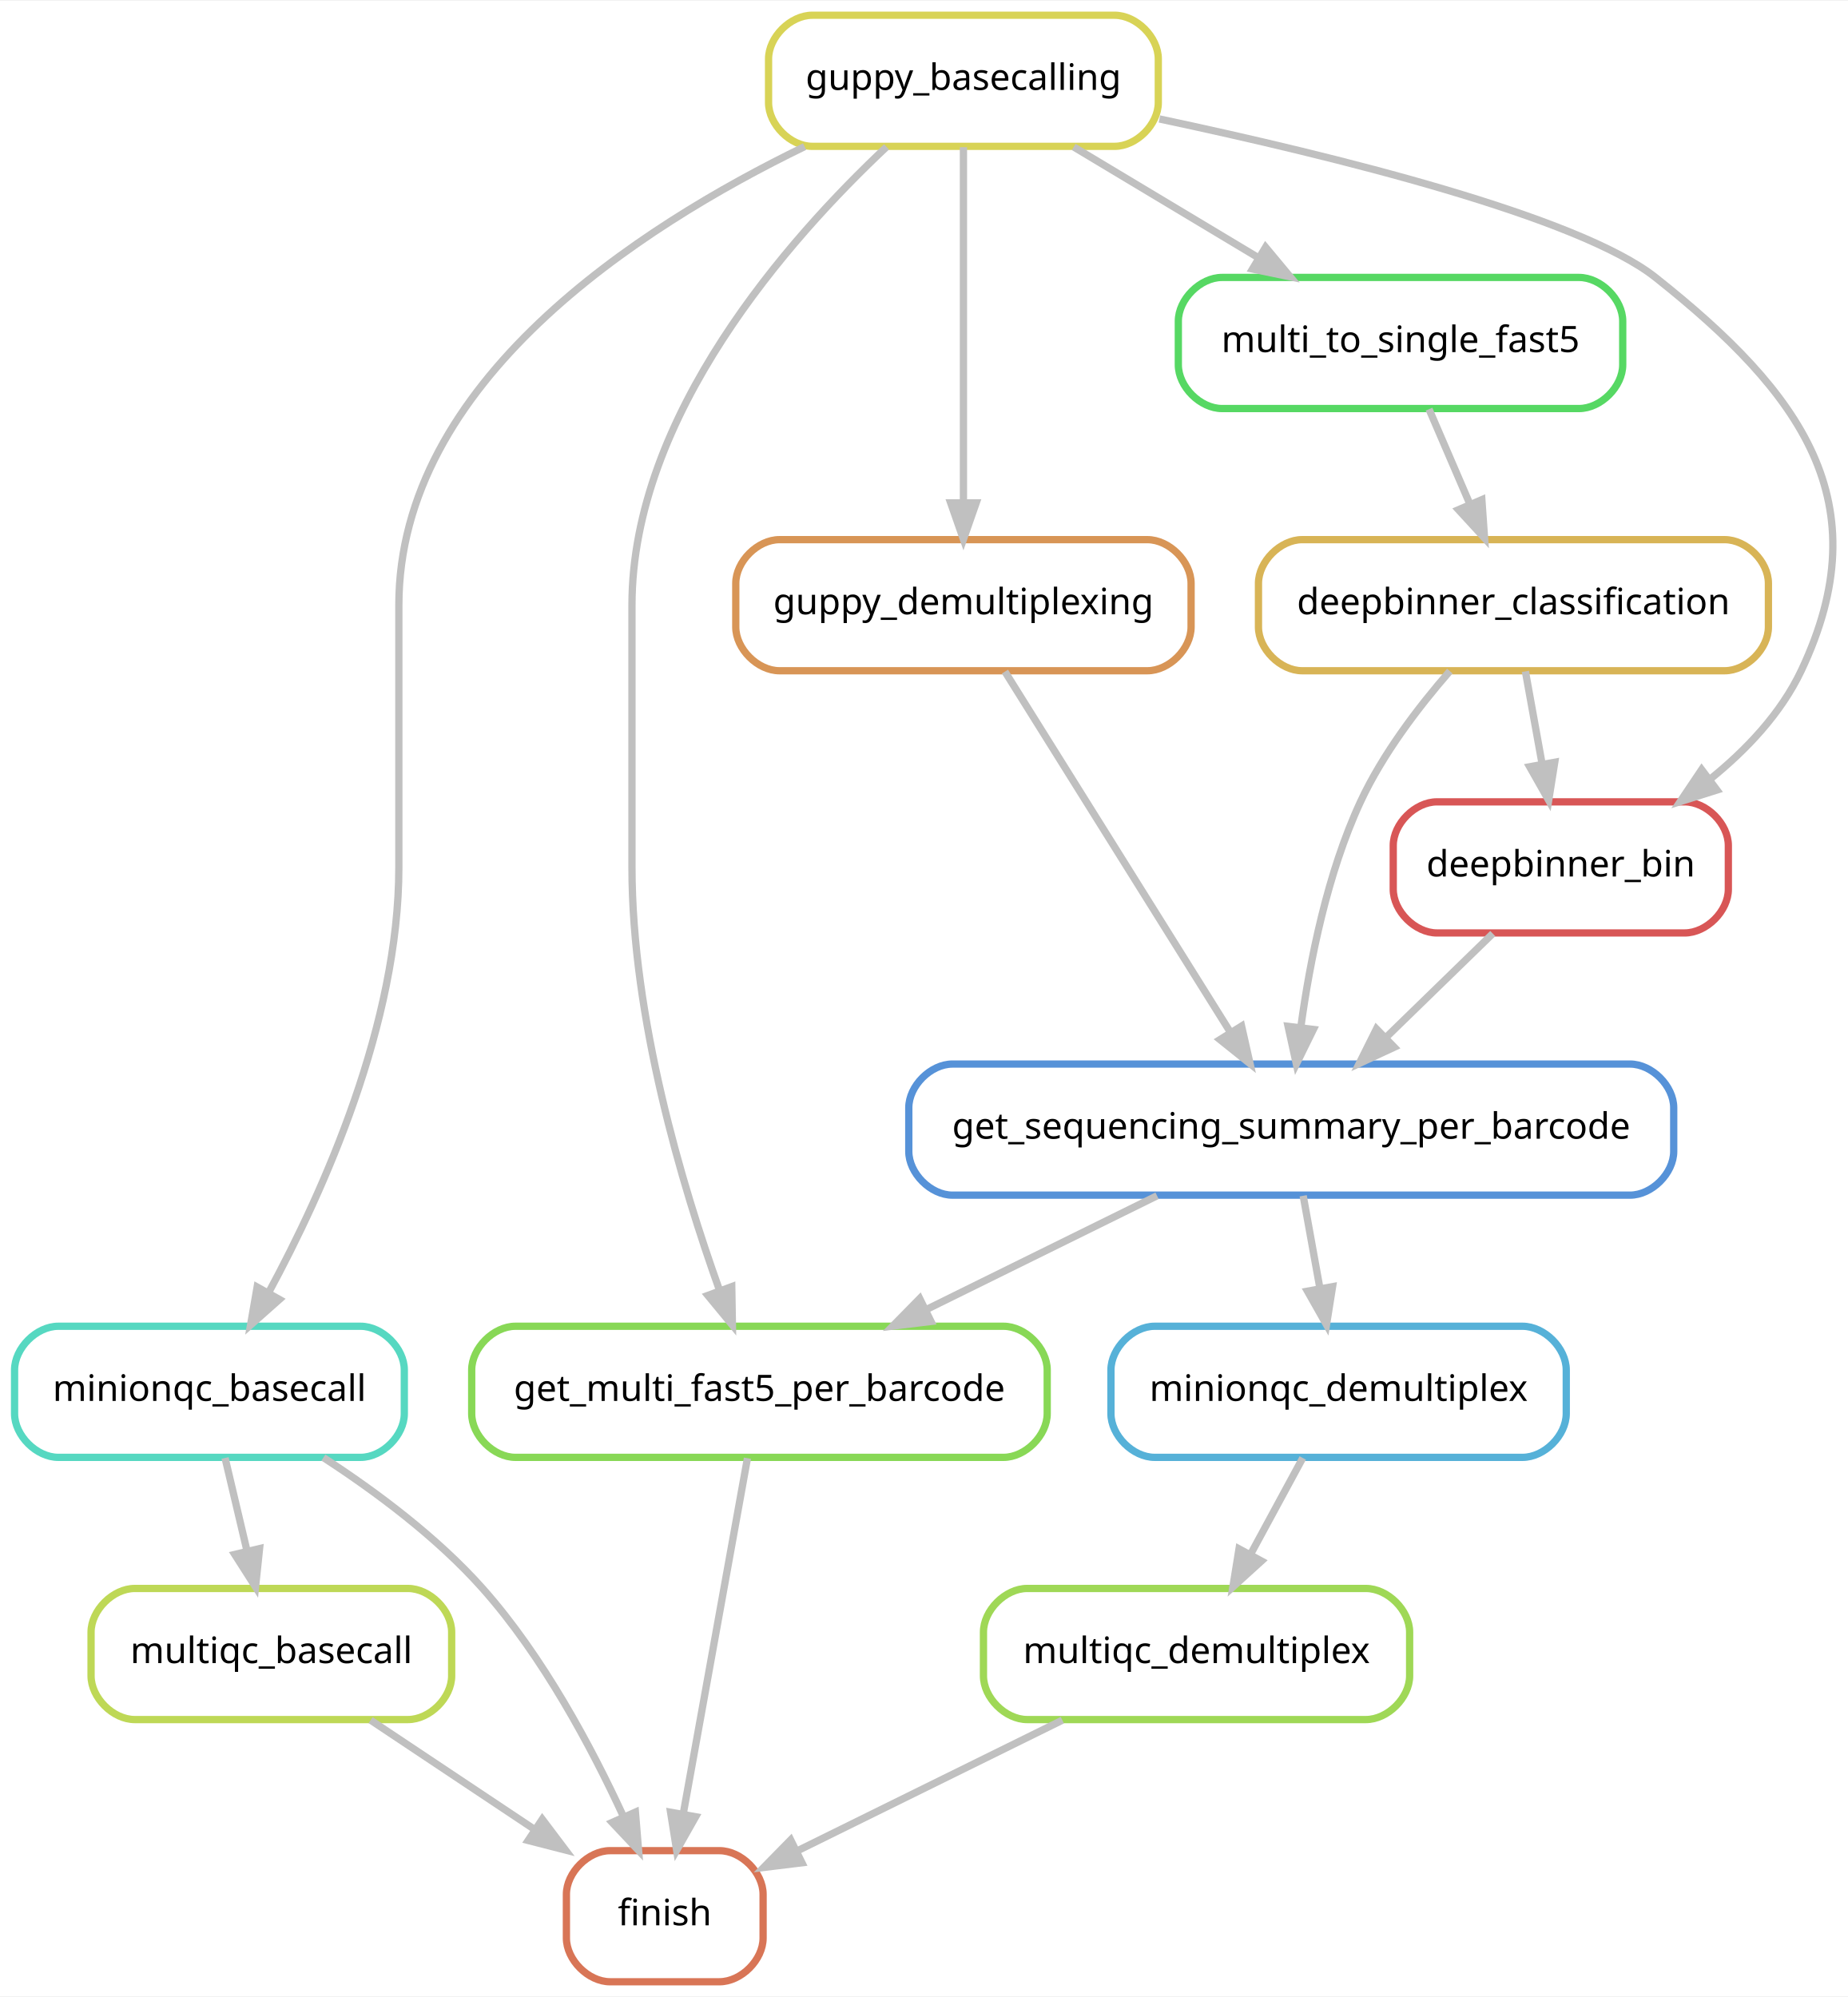
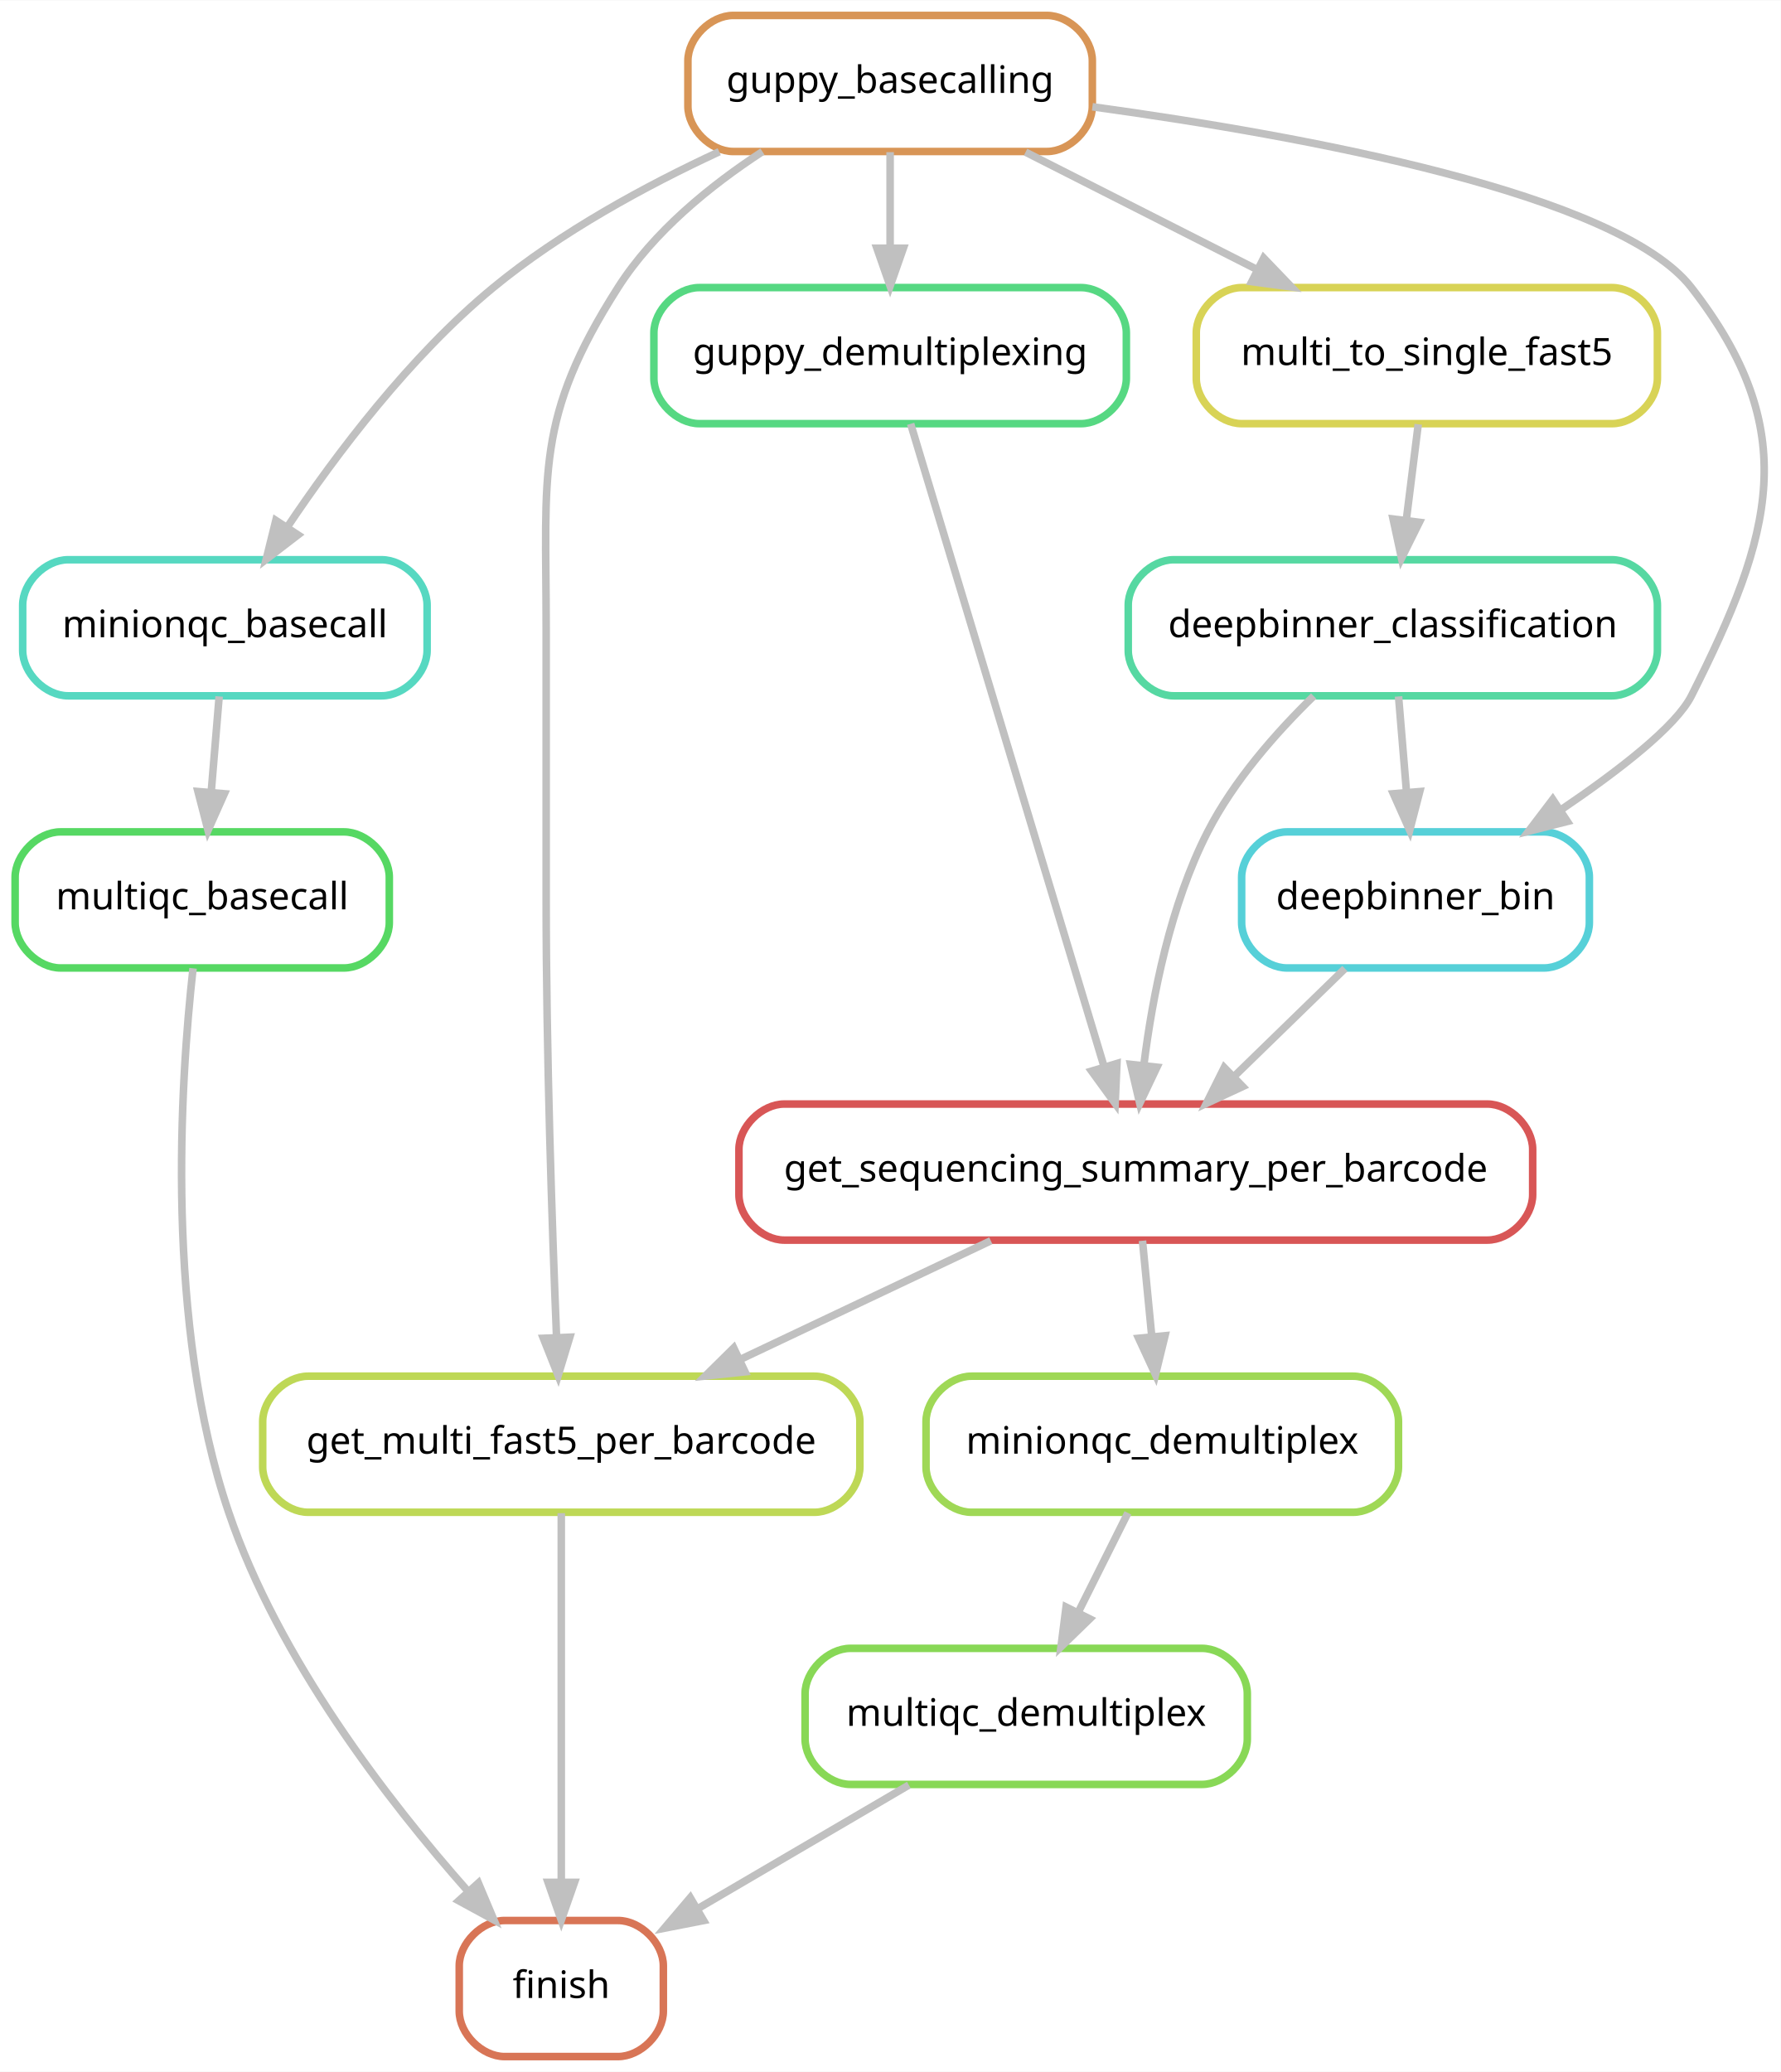
- <svg xmlns="http://www.w3.org/2000/svg" width="507pt" height="548pt" viewBox="0.00 0.00 507.34 548.00">
+ <svg xmlns="http://www.w3.org/2000/svg" width="471pt" height="548pt" viewBox="0.00 0.00 471.14 548.00">
  <g id="graph0" class="graph" transform="scale(1 1) rotate(0) translate(4 544)">
-     <polygon fill="#ffffff" stroke="transparent" points="-4,4 -4,-544 503.344,-544 503.344,4 -4,4" />
+     <polygon fill="#ffffff" stroke="transparent" points="-4,4 -4,-544 467.139,-544 467.139,4 -4,4" />
    <g id="node1" class="node">
-       <path fill="none" stroke="#d87556" stroke-width="2" d="M193.5,-36C193.5,-36 163.5,-36 163.5,-36 157.5,-36 151.5,-30 151.5,-24 151.5,-24 151.5,-12 151.5,-12 151.5,-6 157.5,0 163.5,0 163.5,0 193.5,0 193.5,0 199.5,0 205.5,-6 205.5,-12 205.5,-12 205.5,-24 205.5,-24 205.5,-30 199.5,-36 193.5,-36" />
-       <text text-anchor="middle" x="178.5" y="-15.5" font-family="sans" font-size="10.00" fill="#000000">finish</text>
+       <path fill="none" stroke="#d87556" stroke-width="2" d="M159.5,-36C159.5,-36 129.5,-36 129.5,-36 123.5,-36 117.5,-30 117.5,-24 117.5,-24 117.5,-12 117.5,-12 117.5,-6 123.5,0 129.5,0 129.5,0 159.5,0 159.5,0 165.5,0 171.5,-6 171.5,-12 171.5,-12 171.5,-24 171.5,-24 171.5,-30 165.5,-36 159.5,-36" />
+       <text text-anchor="middle" x="144.5" y="-15.5" font-family="sans" font-size="10.00" fill="#000000">finish</text>
    </g>
    <g id="node2" class="node">
-       <path fill="none" stroke="#bed856" stroke-width="2" d="M108,-108C108,-108 33,-108 33,-108 27,-108 21,-102 21,-96 21,-96 21,-84 21,-84 21,-78 27,-72 33,-72 33,-72 108,-72 108,-72 114,-72 120,-78 120,-84 120,-84 120,-96 120,-96 120,-102 114,-108 108,-108" />
-       <text text-anchor="middle" x="70.5" y="-87.5" font-family="sans" font-size="10.00" fill="#000000">multiqc_basecall</text>
+       <path fill="none" stroke="#56d863" stroke-width="2" d="M87,-324C87,-324 12,-324 12,-324 6,-324 0,-318 0,-312 0,-312 0,-300 0,-300 0,-294 6,-288 12,-288 12,-288 87,-288 87,-288 93,-288 99,-294 99,-300 99,-300 99,-312 99,-312 99,-318 93,-324 87,-324" />
+       <text text-anchor="middle" x="49.5" y="-303.5" font-family="sans" font-size="10.00" fill="#000000">multiqc_basecall</text>
+     </g>
+     <g id="edge2" class="edge">
+       <path fill="none" stroke="#c0c0c0" stroke-width="2" d="M47.073,-287.905C43.665,-257.32 39.62,-193.863 56.5,-144 69.644,-105.172 98.706,-67.568 119.846,-43.703" />
+       <polygon fill="#c0c0c0" stroke="#c0c0c0" stroke-width="2" points="122.562,-45.918 126.677,-36.155 117.371,-41.221 122.562,-45.918" />
+     </g>
+     <g id="node3" class="node">
+       <path fill="none" stroke="#88d856" stroke-width="2" d="M314,-108C314,-108 221,-108 221,-108 215,-108 209,-102 209,-96 209,-96 209,-84 209,-84 209,-78 215,-72 221,-72 221,-72 314,-72 314,-72 320,-72 326,-78 326,-84 326,-84 326,-96 326,-96 326,-102 320,-108 314,-108" />
+       <text text-anchor="middle" x="267.5" y="-87.5" font-family="sans" font-size="10.00" fill="#000000">multiqc_demultiplex</text>
    </g>
    <g id="edge1" class="edge">
-       <path fill="none" stroke="#c0c0c0" stroke-width="2" d="M97.753,-71.831C111.439,-62.707 128.191,-51.539 142.883,-41.745" />
-       <polygon fill="#c0c0c0" stroke="#c0c0c0" stroke-width="2" points="144.877,-44.622 151.256,-36.163 140.994,-38.798 144.877,-44.622" />
+       <path fill="none" stroke="#c0c0c0" stroke-width="2" d="M236.462,-71.831C219.493,-61.898 198.385,-49.542 180.672,-39.174" />
+       <polygon fill="#c0c0c0" stroke="#c0c0c0" stroke-width="2" points="182.158,-35.988 171.76,-33.957 178.621,-42.029 182.158,-35.988" />
    </g>
-     <g id="node3" class="node">
-       <path fill="none" stroke="#9fd856" stroke-width="2" d="M371,-108C371,-108 278,-108 278,-108 272,-108 266,-102 266,-96 266,-96 266,-84 266,-84 266,-78 272,-72 278,-72 278,-72 371,-72 371,-72 377,-72 383,-78 383,-84 383,-84 383,-96 383,-96 383,-102 377,-108 371,-108" />
-       <text text-anchor="middle" x="324.5" y="-87.5" font-family="sans" font-size="10.00" fill="#000000">multiqc_demultiplex</text>
+     <g id="node4" class="node">
+       <path fill="none" stroke="#bed856" stroke-width="2" d="M211.5,-180C211.5,-180 77.5,-180 77.5,-180 71.5,-180 65.5,-174 65.5,-168 65.5,-168 65.5,-156 65.5,-156 65.5,-150 71.5,-144 77.5,-144 77.5,-144 211.5,-144 211.5,-144 217.5,-144 223.5,-150 223.5,-156 223.5,-156 223.5,-168 223.5,-168 223.5,-174 217.5,-180 211.5,-180" />
+       <text text-anchor="middle" x="144.5" y="-159.5" font-family="sans" font-size="10.00" fill="#000000">get_multi_fast5_per_barcode</text>
    </g>
    <g id="edge3" class="edge">
-       <path fill="none" stroke="#c0c0c0" stroke-width="2" d="M287.658,-71.831C265.336,-60.823 236.978,-46.839 214.761,-35.882" />
-       <polygon fill="#c0c0c0" stroke="#c0c0c0" stroke-width="2" points="216.168,-32.674 205.651,-31.39 213.072,-38.952 216.168,-32.674" />
-     </g>
-     <g id="node4" class="node">
-       <path fill="none" stroke="#88d856" stroke-width="2" d="M271.5,-180C271.5,-180 137.5,-180 137.5,-180 131.5,-180 125.5,-174 125.5,-168 125.5,-168 125.5,-156 125.5,-156 125.5,-150 131.5,-144 137.5,-144 137.5,-144 271.5,-144 271.5,-144 277.5,-144 283.5,-150 283.5,-156 283.5,-156 283.5,-168 283.5,-168 283.5,-174 277.5,-180 271.5,-180" />
-       <text text-anchor="middle" x="204.5" y="-159.5" font-family="sans" font-size="10.00" fill="#000000">get_multi_fast5_per_barcode</text>
-     </g>
-     <g id="edge2" class="edge">
-       <path fill="none" stroke="#c0c0c0" stroke-width="2" d="M201.207,-143.762C196.753,-119.093 188.766,-74.86 183.551,-45.973" />
-       <polygon fill="#c0c0c0" stroke="#c0c0c0" stroke-width="2" points="186.987,-45.309 181.766,-36.09 180.099,-46.552 186.987,-45.309" />
+       <path fill="none" stroke="#c0c0c0" stroke-width="2" d="M144.5,-143.762C144.5,-119.201 144.5,-75.247 144.5,-46.354" />
+       <polygon fill="#c0c0c0" stroke="#c0c0c0" stroke-width="2" points="148,-46.09 144.5,-36.09 141,-46.09 148,-46.09" />
    </g>
    <g id="node5" class="node">
-       <path fill="none" stroke="#56d8c1" stroke-width="2" d="M95,-180C95,-180 12,-180 12,-180 6,-180 0,-174 0,-168 0,-168 0,-156 0,-156 0,-150 6,-144 12,-144 12,-144 95,-144 95,-144 101,-144 107,-150 107,-156 107,-156 107,-168 107,-168 107,-174 101,-180 95,-180" />
-       <text text-anchor="middle" x="53.5" y="-159.5" font-family="sans" font-size="10.00" fill="#000000">minionqc_basecall</text>
+       <path fill="none" stroke="#56d8c1" stroke-width="2" d="M97,-396C97,-396 14,-396 14,-396 8,-396 2,-390 2,-384 2,-384 2,-372 2,-372 2,-366 8,-360 14,-360 14,-360 97,-360 97,-360 103,-360 109,-366 109,-372 109,-372 109,-384 109,-384 109,-390 103,-396 97,-396" />
+       <text text-anchor="middle" x="55.5" y="-375.5" font-family="sans" font-size="10.00" fill="#000000">minionqc_basecall</text>
    </g>
    <g id="edge4" class="edge">
-       <path fill="none" stroke="#c0c0c0" stroke-width="2" d="M84.788,-143.934C99.286,-134.512 116.024,-122.027 128.5,-108 145.09,-89.347 158.459,-64.262 167.185,-45.313" />
-       <polygon fill="#c0c0c0" stroke="#c0c0c0" stroke-width="2" points="170.448,-46.589 171.317,-36.029 164.053,-43.742 170.448,-46.589" />
+       <path fill="none" stroke="#c0c0c0" stroke-width="2" d="M53.986,-359.831C53.344,-352.131 52.581,-342.974 51.868,-334.417" />
+       <polygon fill="#c0c0c0" stroke="#c0c0c0" stroke-width="2" points="55.353,-334.088 51.034,-324.413 48.377,-334.669 55.353,-334.088" />
+     </g>
+     <g id="node6" class="node">
+       <path fill="none" stroke="#9fd856" stroke-width="2" d="M354,-180C354,-180 253,-180 253,-180 247,-180 241,-174 241,-168 241,-168 241,-156 241,-156 241,-150 247,-144 253,-144 253,-144 354,-144 354,-144 360,-144 366,-150 366,-156 366,-156 366,-168 366,-168 366,-174 360,-180 354,-180" />
+       <text text-anchor="middle" x="303.5" y="-159.5" font-family="sans" font-size="10.00" fill="#000000">minionqc_demultiplex</text>
    </g>
    <g id="edge5" class="edge">
-       <path fill="none" stroke="#c0c0c0" stroke-width="2" d="M57.79,-143.831C59.608,-136.131 61.77,-126.974 63.791,-118.417" />
-       <polygon fill="#c0c0c0" stroke="#c0c0c0" stroke-width="2" points="67.261,-118.95 66.152,-108.413 60.448,-117.341 67.261,-118.95" />
+       <path fill="none" stroke="#c0c0c0" stroke-width="2" d="M294.416,-143.831C290.438,-135.877 285.685,-126.369 281.286,-117.572" />
+       <polygon fill="#c0c0c0" stroke="#c0c0c0" stroke-width="2" points="284.309,-115.792 276.707,-108.413 278.048,-118.923 284.309,-115.792" />
    </g>
-     <g id="node6" class="node">
-       <path fill="none" stroke="#56b1d8" stroke-width="2" d="M414,-180C414,-180 313,-180 313,-180 307,-180 301,-174 301,-168 301,-168 301,-156 301,-156 301,-150 307,-144 313,-144 313,-144 414,-144 414,-144 420,-144 426,-150 426,-156 426,-156 426,-168 426,-168 426,-174 420,-180 414,-180" />
-       <text text-anchor="middle" x="363.5" y="-159.5" font-family="sans" font-size="10.00" fill="#000000">minionqc_demultiplex</text>
+     <g id="node7" class="node">
+       <path fill="none" stroke="#d85656" stroke-width="2" d="M389.5,-252C389.5,-252 203.5,-252 203.5,-252 197.5,-252 191.5,-246 191.5,-240 191.5,-240 191.5,-228 191.5,-228 191.5,-222 197.5,-216 203.5,-216 203.5,-216 389.5,-216 389.5,-216 395.5,-216 401.5,-222 401.5,-228 401.5,-228 401.5,-240 401.5,-240 401.5,-246 395.5,-252 389.5,-252" />
+       <text text-anchor="middle" x="296.5" y="-231.5" font-family="sans" font-size="10.00" fill="#000000">get_sequencing_summary_per_barcode</text>
    </g>
    <g id="edge6" class="edge">
-       <path fill="none" stroke="#c0c0c0" stroke-width="2" d="M353.659,-143.831C349.304,-135.792 344.09,-126.167 339.283,-117.292" />
-       <polygon fill="#c0c0c0" stroke="#c0c0c0" stroke-width="2" points="342.314,-115.539 334.474,-108.413 336.159,-118.873 342.314,-115.539" />
+       <path fill="none" stroke="#c0c0c0" stroke-width="2" d="M258.144,-215.831C237.996,-206.287 213.125,-194.506 191.792,-184.401" />
+       <polygon fill="#c0c0c0" stroke="#c0c0c0" stroke-width="2" points="193.116,-181.156 182.58,-180.038 190.119,-187.482 193.116,-181.156" />
    </g>
-     <g id="node7" class="node">
-       <path fill="none" stroke="#5692d8" stroke-width="2" d="M443.5,-252C443.5,-252 257.5,-252 257.5,-252 251.5,-252 245.5,-246 245.5,-240 245.5,-240 245.5,-228 245.5,-228 245.5,-222 251.5,-216 257.5,-216 257.5,-216 443.5,-216 443.5,-216 449.5,-216 455.5,-222 455.5,-228 455.5,-228 455.5,-240 455.5,-240 455.5,-246 449.5,-252 443.5,-252" />
-       <text text-anchor="middle" x="350.5" y="-231.5" font-family="sans" font-size="10.00" fill="#000000">get_sequencing_summary_per_barcode</text>
+     <g id="edge9" class="edge">
+       <path fill="none" stroke="#c0c0c0" stroke-width="2" d="M298.266,-215.831C299.015,-208.131 299.905,-198.974 300.737,-190.417" />
+       <polygon fill="#c0c0c0" stroke="#c0c0c0" stroke-width="2" points="304.226,-190.705 301.71,-180.413 297.259,-190.028 304.226,-190.705" />
+     </g>
+     <g id="node8" class="node">
+       <path fill="none" stroke="#d89556" stroke-width="2" d="M273,-540C273,-540 190,-540 190,-540 184,-540 178,-534 178,-528 178,-528 178,-516 178,-516 178,-510 184,-504 190,-504 190,-504 273,-504 273,-504 279,-504 285,-510 285,-516 285,-516 285,-528 285,-528 285,-534 279,-540 273,-540" />
+       <text text-anchor="middle" x="231.5" y="-519.5" font-family="sans" font-size="10.00" fill="#000000">guppy_basecalling</text>
+     </g>
+     <g id="edge7" class="edge">
+       <path fill="none" stroke="#c0c0c0" stroke-width="2" d="M197.717,-503.97C183.867,-494.935 168.909,-482.755 159.5,-468 137.519,-433.531 140.5,-418.882 140.5,-378 140.5,-378 140.5,-378 140.5,-306 140.5,-265.861 142.072,-219.452 143.245,-190.411" />
+       <polygon fill="#c0c0c0" stroke="#c0c0c0" stroke-width="2" points="146.752,-190.318 143.671,-180.181 139.758,-190.027 146.752,-190.318" />
    </g>
    <g id="edge8" class="edge">
-       <path fill="none" stroke="#c0c0c0" stroke-width="2" d="M313.658,-215.831C294.392,-206.33 270.63,-194.612 250.201,-184.537" />
-       <polygon fill="#c0c0c0" stroke="#c0c0c0" stroke-width="2" points="251.594,-181.322 241.077,-180.038 248.498,-187.6 251.594,-181.322" />
+       <path fill="none" stroke="#c0c0c0" stroke-width="2" d="M186.291,-503.939C166.734,-494.864 144.301,-482.66 126.5,-468 104.518,-449.897 84.928,-423.914 71.924,-404.516" />
+       <polygon fill="#c0c0c0" stroke="#c0c0c0" stroke-width="2" points="74.832,-402.568 66.427,-396.118 68.975,-406.402 74.832,-402.568" />
+     </g>
+     <g id="node9" class="node">
+       <path fill="none" stroke="#56d0d8" stroke-width="2" d="M404.5,-324C404.5,-324 336.5,-324 336.5,-324 330.5,-324 324.5,-318 324.5,-312 324.5,-312 324.5,-300 324.5,-300 324.5,-294 330.5,-288 336.5,-288 336.5,-288 404.5,-288 404.5,-288 410.5,-288 416.5,-294 416.5,-300 416.5,-300 416.5,-312 416.5,-312 416.5,-318 410.5,-324 404.5,-324" />
+       <text text-anchor="middle" x="370.5" y="-303.5" font-family="sans" font-size="10.00" fill="#000000">deepbinner_bin</text>
+     </g>
+     <g id="edge13" class="edge">
+       <path fill="none" stroke="#c0c0c0" stroke-width="2" d="M285.02,-515.83C341.26,-508.114 424.213,-492.815 443.5,-468 472.956,-430.101 465.108,-402.861 443.5,-360 439.428,-351.924 424.34,-340.238 408.929,-329.801" />
+       <polygon fill="#c0c0c0" stroke="#c0c0c0" stroke-width="2" points="410.673,-326.759 400.402,-324.162 406.812,-332.598 410.673,-326.759" />
+     </g>
+     <g id="node11" class="node">
+       <path fill="none" stroke="#56d882" stroke-width="2" d="M282,-468C282,-468 181,-468 181,-468 175,-468 169,-462 169,-456 169,-456 169,-444 169,-444 169,-438 175,-432 181,-432 181,-432 282,-432 282,-432 288,-432 294,-438 294,-444 294,-444 294,-456 294,-456 294,-462 288,-468 282,-468" />
+       <text text-anchor="middle" x="231.5" y="-447.5" font-family="sans" font-size="10.00" fill="#000000">guppy_demultiplexing</text>
+     </g>
+     <g id="edge16" class="edge">
+       <path fill="none" stroke="#c0c0c0" stroke-width="2" d="M231.5,-503.831C231.5,-496.131 231.5,-486.974 231.5,-478.417" />
+       <polygon fill="#c0c0c0" stroke="#c0c0c0" stroke-width="2" points="235,-478.413 231.5,-468.413 228,-478.413 235,-478.413" />
+     </g>
+     <g id="node12" class="node">
+       <path fill="none" stroke="#d8d356" stroke-width="2" d="M422.5,-468C422.5,-468 324.5,-468 324.5,-468 318.5,-468 312.5,-462 312.5,-456 312.5,-456 312.5,-444 312.5,-444 312.5,-438 318.5,-432 324.5,-432 324.5,-432 422.5,-432 422.5,-432 428.5,-432 434.5,-438 434.5,-444 434.5,-444 434.5,-456 434.5,-456 434.5,-462 428.5,-468 422.5,-468" />
+       <text text-anchor="middle" x="373.5" y="-447.5" font-family="sans" font-size="10.00" fill="#000000">multi_to_single_fast5</text>
+     </g>
+     <g id="edge17" class="edge">
+       <path fill="none" stroke="#c0c0c0" stroke-width="2" d="M267.333,-503.831C285.916,-494.409 308.799,-482.806 328.557,-472.788" />
+       <polygon fill="#c0c0c0" stroke="#c0c0c0" stroke-width="2" points="330.343,-475.807 337.679,-468.163 327.177,-469.563 330.343,-475.807" />
+     </g>
+     <g id="edge12" class="edge">
+       <path fill="none" stroke="#c0c0c0" stroke-width="2" d="M351.827,-287.831C342.975,-279.219 332.251,-268.785 322.611,-259.405" />
+       <polygon fill="#c0c0c0" stroke="#c0c0c0" stroke-width="2" points="324.775,-256.628 315.167,-252.163 319.894,-261.645 324.775,-256.628" />
+     </g>
+     <g id="node10" class="node">
+       <path fill="none" stroke="#56d8a2" stroke-width="2" d="M422.5,-396C422.5,-396 306.5,-396 306.5,-396 300.5,-396 294.5,-390 294.5,-384 294.5,-384 294.5,-372 294.5,-372 294.5,-366 300.5,-360 306.5,-360 306.5,-360 422.5,-360 422.5,-360 428.5,-360 434.5,-366 434.5,-372 434.5,-372 434.5,-384 434.5,-384 434.5,-390 428.5,-396 422.5,-396" />
+       <text text-anchor="middle" x="364.5" y="-375.5" font-family="sans" font-size="10.00" fill="#000000">deepbinner_classification</text>
+     </g>
+     <g id="edge11" class="edge">
+       <path fill="none" stroke="#c0c0c0" stroke-width="2" d="M343.56,-359.925C333.612,-350.238 322.413,-337.527 315.5,-324 305.658,-304.743 300.912,-280.675 298.625,-262.274" />
+       <polygon fill="#c0c0c0" stroke="#c0c0c0" stroke-width="2" points="302.088,-261.744 297.542,-252.174 295.128,-262.49 302.088,-261.744" />
+     </g>
+     <g id="edge14" class="edge">
+       <path fill="none" stroke="#c0c0c0" stroke-width="2" d="M366.014,-359.831C366.656,-352.131 367.419,-342.974 368.132,-334.417" />
+       <polygon fill="#c0c0c0" stroke="#c0c0c0" stroke-width="2" points="371.623,-334.669 368.966,-324.413 364.647,-334.088 371.623,-334.669" />
    </g>
    <g id="edge10" class="edge">
-       <path fill="none" stroke="#c0c0c0" stroke-width="2" d="M353.78,-215.831C355.171,-208.131 356.824,-198.974 358.369,-190.417" />
-       <polygon fill="#c0c0c0" stroke="#c0c0c0" stroke-width="2" points="361.843,-190.876 360.175,-180.413 354.954,-189.632 361.843,-190.876" />
-     </g>
-     <g id="node8" class="node">
-       <path fill="none" stroke="#d8d356" stroke-width="2" d="M302,-540C302,-540 219,-540 219,-540 213,-540 207,-534 207,-528 207,-528 207,-516 207,-516 207,-510 213,-504 219,-504 219,-504 302,-504 302,-504 308,-504 314,-510 314,-516 314,-516 314,-528 314,-528 314,-534 308,-540 302,-540" />
-       <text text-anchor="middle" x="260.5" y="-519.5" font-family="sans" font-size="10.00" fill="#000000">guppy_basecalling</text>
-     </g>
-     <g id="edge7" class="edge">
-       <path fill="none" stroke="#c0c0c0" stroke-width="2" d="M239.394,-503.85C212.512,-478.593 169.5,-430.05 169.5,-378 169.5,-378 169.5,-378 169.5,-306 169.5,-264.755 183.225,-218.697 193.486,-190.028" />
-       <polygon fill="#c0c0c0" stroke="#c0c0c0" stroke-width="2" points="196.899,-190.887 197.077,-180.294 190.332,-188.464 196.899,-190.887" />
-     </g>
-     <g id="edge9" class="edge">
-       <path fill="none" stroke="#c0c0c0" stroke-width="2" d="M216.911,-503.93C171.066,-481.675 105.5,-439.156 105.5,-378 105.5,-378 105.5,-378 105.5,-306 105.5,-263.254 84.979,-217.386 69.719,-189.188" />
-       <polygon fill="#c0c0c0" stroke="#c0c0c0" stroke-width="2" points="72.709,-187.363 64.783,-180.333 66.595,-190.772 72.709,-187.363" />
-     </g>
-     <g id="node9" class="node">
-       <path fill="none" stroke="#d85656" stroke-width="2" d="M458.5,-324C458.5,-324 390.5,-324 390.5,-324 384.5,-324 378.5,-318 378.5,-312 378.5,-312 378.5,-300 378.5,-300 378.5,-294 384.5,-288 390.5,-288 390.5,-288 458.5,-288 458.5,-288 464.5,-288 470.5,-294 470.5,-300 470.5,-300 470.5,-312 470.5,-312 470.5,-318 464.5,-324 458.5,-324" />
-       <text text-anchor="middle" x="424.5" y="-303.5" font-family="sans" font-size="10.00" fill="#000000">deepbinner_bin</text>
-     </g>
-     <g id="edge14" class="edge">
-       <path fill="none" stroke="#c0c0c0" stroke-width="2" d="M314.303,-511.522C362.723,-501.244 429.405,-484.723 450.5,-468 490.611,-436.202 512.42,-406.256 490.5,-360 484.947,-348.282 475.468,-338.261 465.4,-330.148" />
-       <polygon fill="#c0c0c0" stroke="#c0c0c0" stroke-width="2" points="467.365,-327.247 457.262,-324.055 463.169,-332.85 467.365,-327.247" />
-     </g>
-     <g id="node11" class="node">
-       <path fill="none" stroke="#d89556" stroke-width="2" d="M311,-396C311,-396 210,-396 210,-396 204,-396 198,-390 198,-384 198,-384 198,-372 198,-372 198,-366 204,-360 210,-360 210,-360 311,-360 311,-360 317,-360 323,-366 323,-372 323,-372 323,-384 323,-384 323,-390 317,-396 311,-396" />
-       <text text-anchor="middle" x="260.5" y="-375.5" font-family="sans" font-size="10.00" fill="#000000">guppy_demultiplexing</text>
-     </g>
-     <g id="edge17" class="edge">
-       <path fill="none" stroke="#c0c0c0" stroke-width="2" d="M260.5,-503.762C260.5,-479.201 260.5,-435.247 260.5,-406.354" />
-       <polygon fill="#c0c0c0" stroke="#c0c0c0" stroke-width="2" points="264,-406.09 260.5,-396.09 257,-406.09 264,-406.09" />
-     </g>
-     <g id="node12" class="node">
-       <path fill="none" stroke="#56d863" stroke-width="2" d="M429.5,-468C429.5,-468 331.5,-468 331.5,-468 325.5,-468 319.5,-462 319.5,-456 319.5,-456 319.5,-444 319.5,-444 319.5,-438 325.5,-432 331.5,-432 331.5,-432 429.5,-432 429.5,-432 435.5,-432 441.5,-438 441.5,-444 441.5,-444 441.5,-456 441.5,-456 441.5,-462 435.5,-468 429.5,-468" />
-       <text text-anchor="middle" x="380.5" y="-447.5" font-family="sans" font-size="10.00" fill="#000000">multi_to_single_fast5</text>
-     </g>
-     <g id="edge18" class="edge">
-       <path fill="none" stroke="#c0c0c0" stroke-width="2" d="M290.781,-503.831C306.13,-494.622 324.95,-483.33 341.382,-473.471" />
-       <polygon fill="#c0c0c0" stroke="#c0c0c0" stroke-width="2" points="343.454,-476.309 350.229,-468.163 339.853,-470.307 343.454,-476.309" />
-     </g>
-     <g id="edge11" class="edge">
-       <path fill="none" stroke="#c0c0c0" stroke-width="2" d="M405.827,-287.831C396.975,-279.219 386.251,-268.785 376.611,-259.405" />
-       <polygon fill="#c0c0c0" stroke="#c0c0c0" stroke-width="2" points="378.775,-256.628 369.167,-252.163 373.894,-261.645 378.775,-256.628" />
-     </g>
-     <g id="node10" class="node">
-       <path fill="none" stroke="#d8b456" stroke-width="2" d="M469.5,-396C469.5,-396 353.5,-396 353.5,-396 347.5,-396 341.5,-390 341.5,-384 341.5,-384 341.5,-372 341.5,-372 341.5,-366 347.5,-360 353.5,-360 353.5,-360 469.5,-360 469.5,-360 475.5,-360 481.5,-366 481.5,-372 481.5,-372 481.5,-384 481.5,-384 481.5,-390 475.5,-396 469.5,-396" />
-       <text text-anchor="middle" x="411.5" y="-375.5" font-family="sans" font-size="10.00" fill="#000000">deepbinner_classification</text>
-     </g>
-     <g id="edge13" class="edge">
-       <path fill="none" stroke="#c0c0c0" stroke-width="2" d="M394.039,-359.906C385.425,-350.023 375.6,-337.143 369.5,-324 360.395,-304.384 355.606,-280.336 353.115,-262.035" />
-       <polygon fill="#c0c0c0" stroke="#c0c0c0" stroke-width="2" points="356.577,-261.507 351.899,-252 349.628,-262.349 356.577,-261.507" />
+       <path fill="none" stroke="#c0c0c0" stroke-width="2" d="M236.93,-431.955C248.281,-394.235 274.587,-306.819 288.122,-261.84" />
+       <polygon fill="#c0c0c0" stroke="#c0c0c0" stroke-width="2" points="291.51,-262.729 291.04,-252.145 284.807,-260.712 291.51,-262.729" />
    </g>
    <g id="edge15" class="edge">
-       <path fill="none" stroke="#c0c0c0" stroke-width="2" d="M414.78,-359.831C416.171,-352.131 417.824,-342.974 419.369,-334.417" />
-       <polygon fill="#c0c0c0" stroke="#c0c0c0" stroke-width="2" points="422.843,-334.876 421.175,-324.413 415.954,-333.632 422.843,-334.876" />
-     </g>
-     <g id="edge12" class="edge">
-       <path fill="none" stroke="#c0c0c0" stroke-width="2" d="M271.899,-359.762C287.52,-334.768 315.692,-289.692 333.724,-260.841" />
-       <polygon fill="#c0c0c0" stroke="#c0c0c0" stroke-width="2" points="336.862,-262.425 339.194,-252.09 330.926,-258.715 336.862,-262.425" />
-     </g>
-     <g id="edge16" class="edge">
-       <path fill="none" stroke="#c0c0c0" stroke-width="2" d="M388.323,-431.831C391.711,-423.962 395.754,-414.571 399.508,-405.853" />
-       <polygon fill="#c0c0c0" stroke="#c0c0c0" stroke-width="2" points="402.832,-406.982 403.572,-396.413 396.403,-404.214 402.832,-406.982" />
+       <path fill="none" stroke="#c0c0c0" stroke-width="2" d="M371.229,-431.831C370.266,-424.131 369.122,-414.974 368.052,-406.417" />
+       <polygon fill="#c0c0c0" stroke="#c0c0c0" stroke-width="2" points="371.515,-405.902 366.802,-396.413 364.569,-406.77 371.515,-405.902" />
    </g>
  </g>
</svg>
